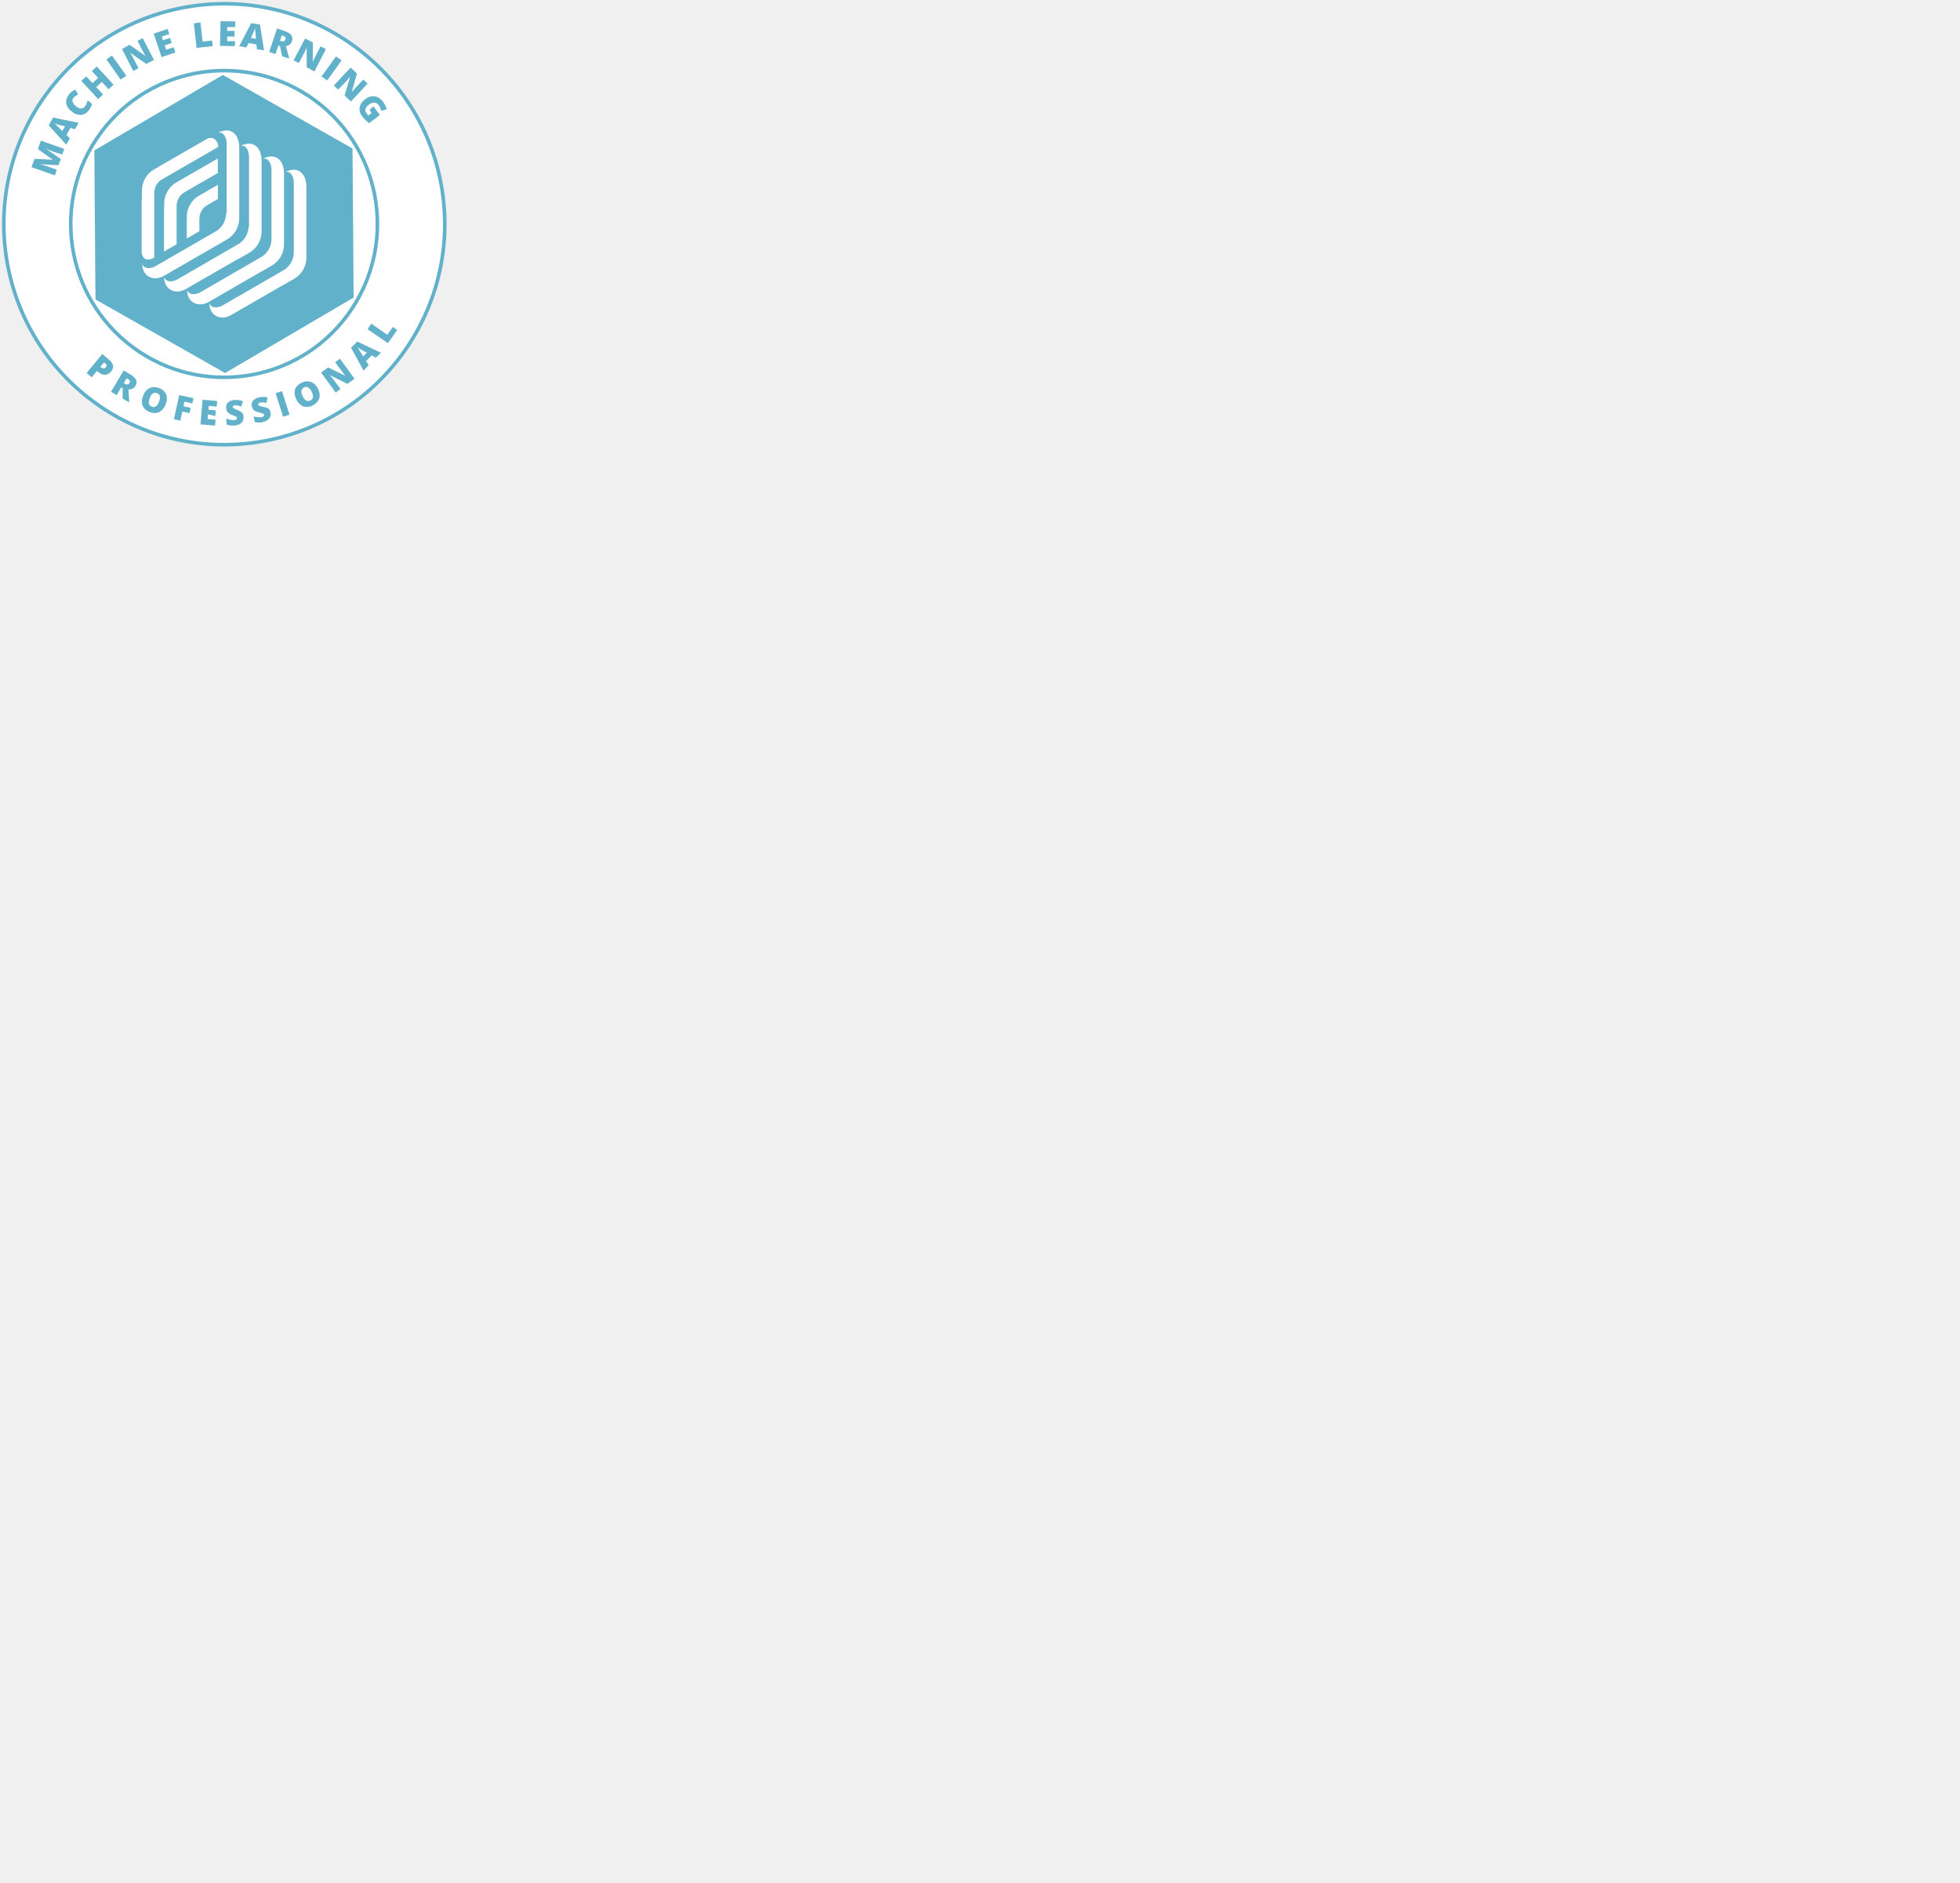
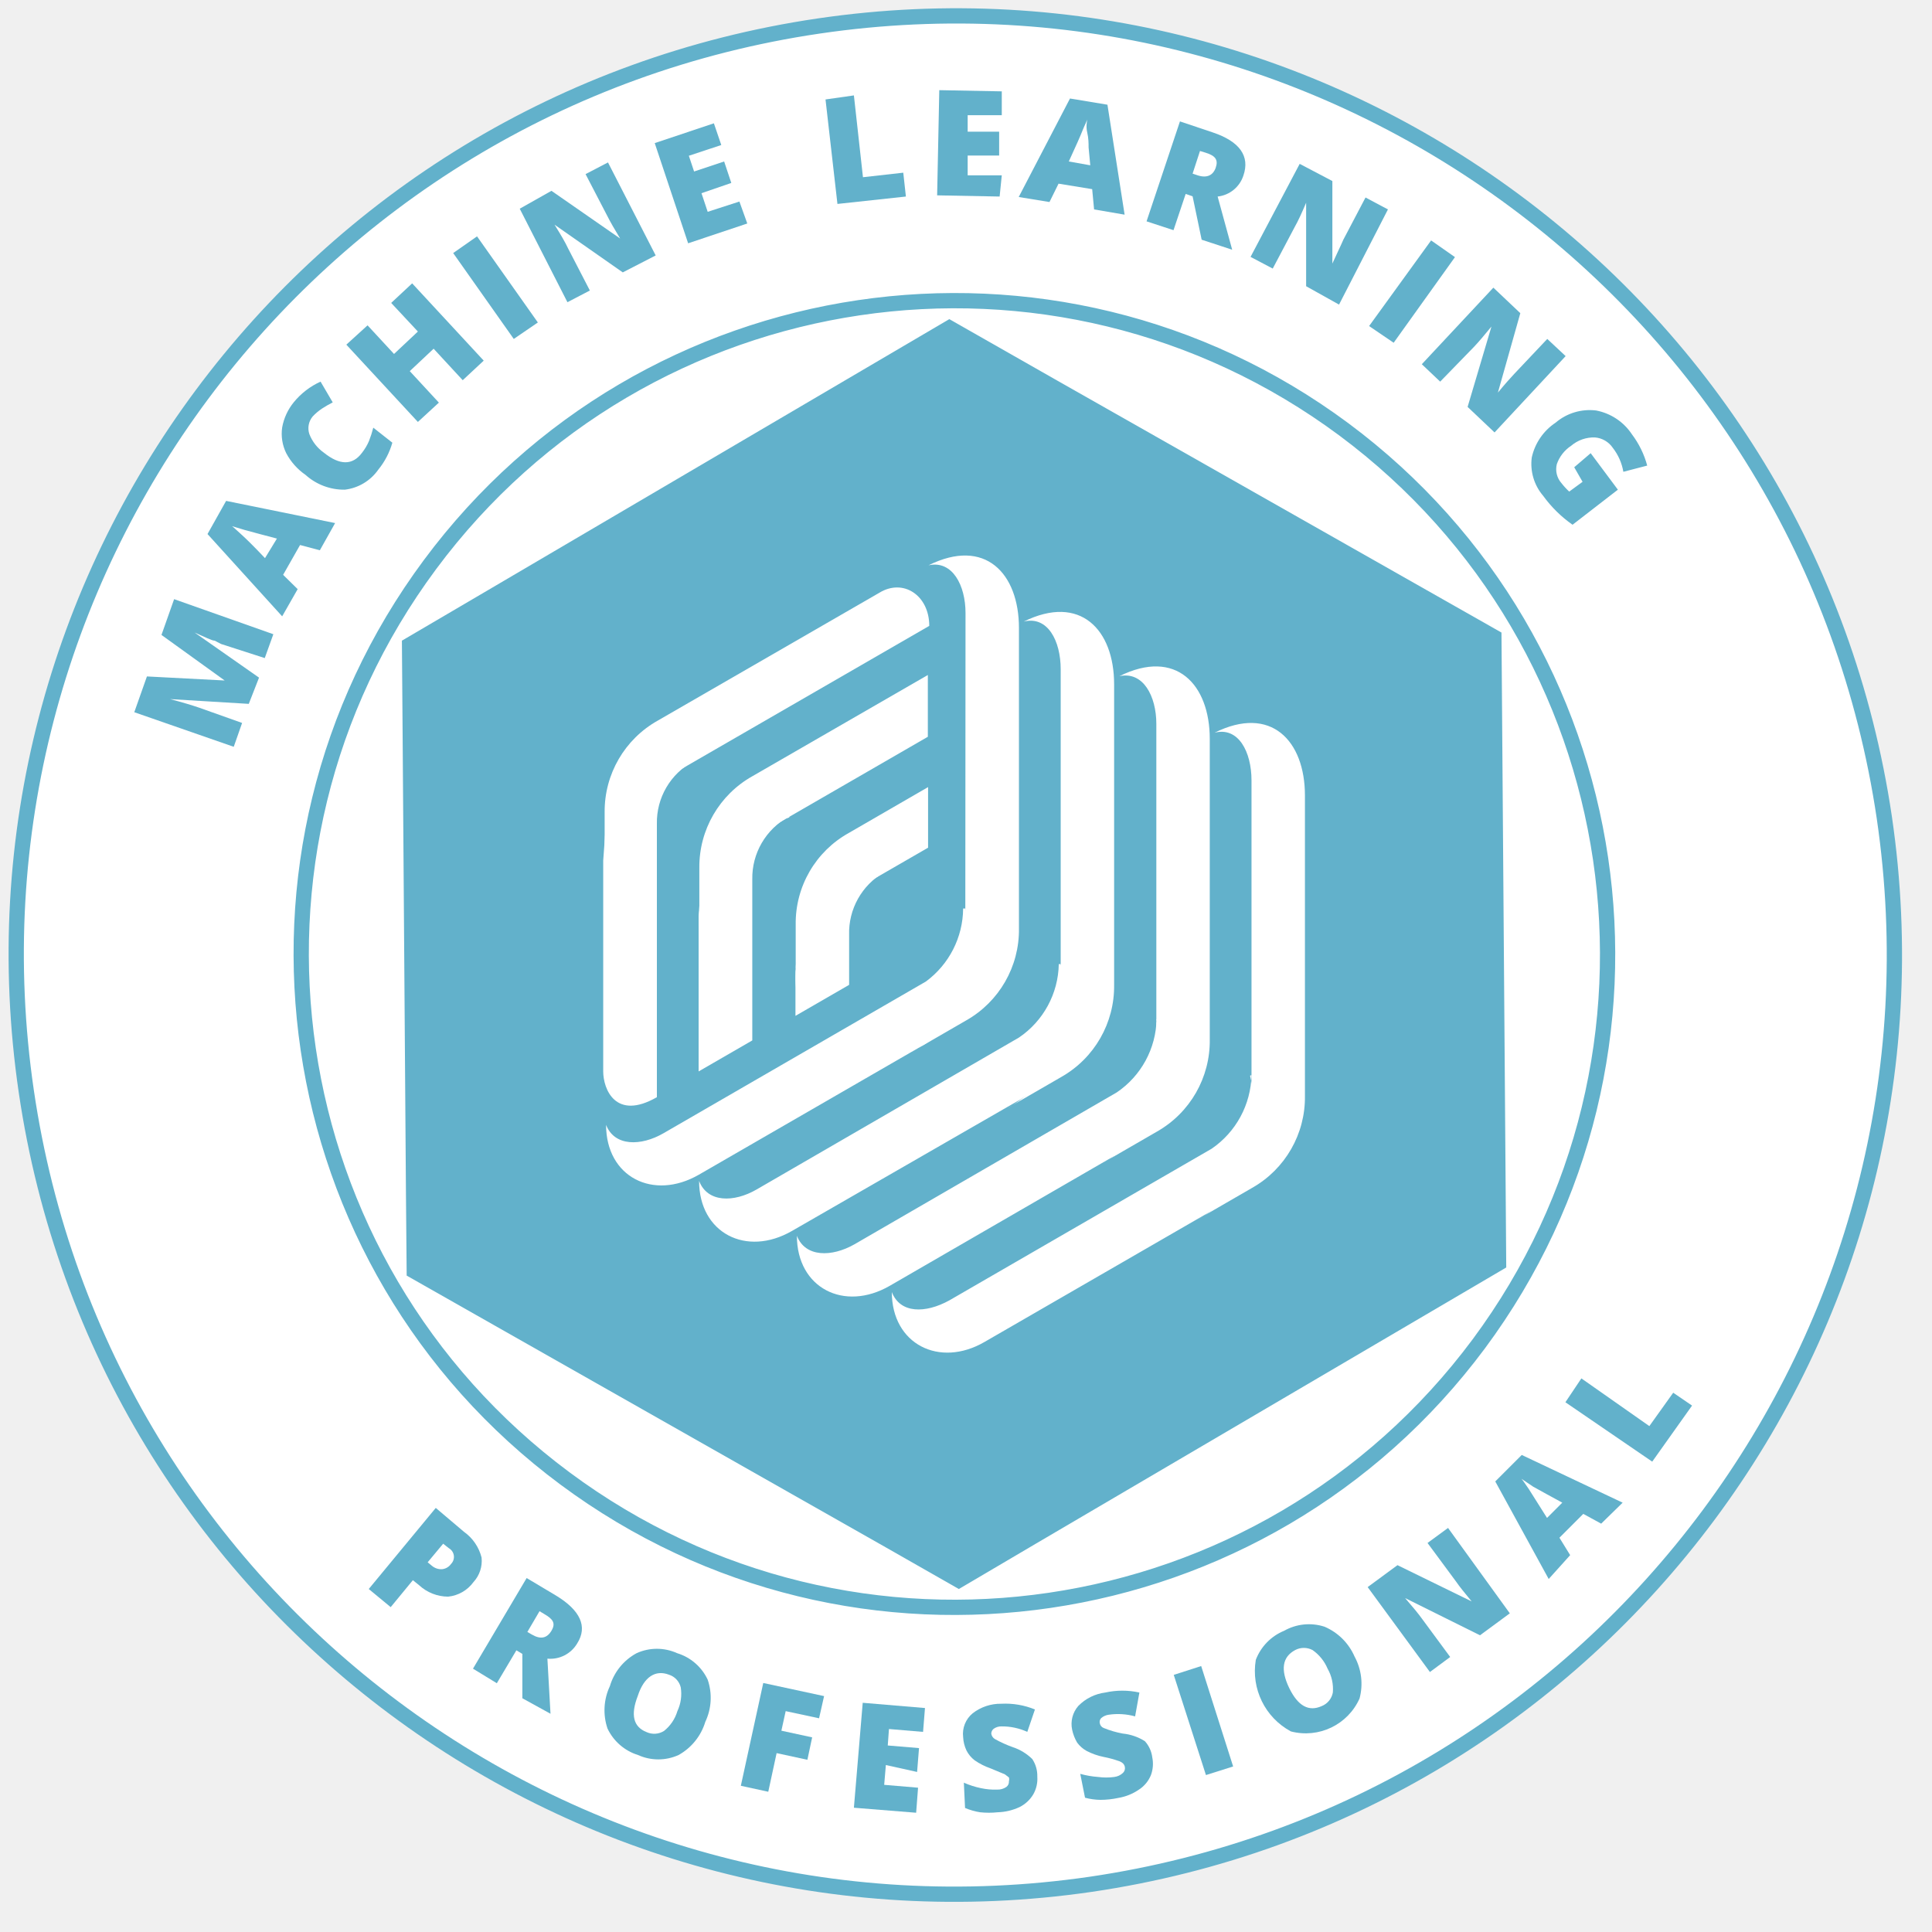
- <svg xmlns="http://www.w3.org/2000/svg" xmlns:ns1="http://openbadges.org" viewBox="0 0 350 336.24">
+ <svg xmlns="http://www.w3.org/2000/svg" xmlns:ns1="http://openbadges.org" width="132" height="132" viewBox="0 0 81 81">
+   <rect id="backgroundrect" width="100%" height="100%" x="0" y="0" fill="none" stroke="none" class="" style="" />
  <ns1:assertion verify="https://s3.amazonaws.com/rapidminer.badges/Assertions/88070ffc-205e-45d0-81d0-42ead804cc85.json">
        
        {
          "uid":"88070ffc-205e-45d0-81d0-42ead804cc85",
          "recipient":
            {
              "type":"email",
              "identity":"sha256$47b2a9210009aafbea20044b0672929e8d158c583b807bf7a2bd08d5a3840f8c",
              "hashed":true
              },
              "issuedOn":"2021-02-27T20:07:02.850Z",
              "badge":"https://s3.amazonaws.com/rapidminer.badges/Badges/rapidminer-ML1-badge.json",
              "verify":
                {
                  "type":"hosted",
                  "url":"https://s3.amazonaws.com/rapidminer.badges/Assertions/88070ffc-205e-45d0-81d0-42ead804cc85.json"
                  }
          }
        
    </ns1:assertion>
  <defs>
    <style>.cls-1,.cls-2,.cls-4{fill:#fff;}.cls-2{stroke:#62b1cb;stroke-miterlimit:10;stroke-width:0.64px;}.cls-3{fill:#62b1cb;}.cls-4{fill-rule:evenodd;}</style>
  </defs>
  <circle class="cls-1" cx="40.64" cy="39.25" r="33.35" />
  <path class="cls-2" d="M79,34.27A39.37,39.37,0,1,0,45.73,79,39.42,39.42,0,0,0,79,34.27ZM62,56.34A27.39,27.39,0,1,1,56.34,18,27.42,27.42,0,0,1,62,56.34Z" />
  <path class="cls-3" d="M10.43,29.51l-3.3-.2v0c.53.14.93.26,1.22.36l1.8.64-.35,1L5.63,29.86l.53-1.5,3.26.17v0L6.77,26.62l.53-1.5,4.16,1.47-.36,1L9.27,27,9,26.86c-.12,0-.4-.15-.84-.34v0l2.7,1.89Z" />
  <path class="cls-3" d="M13.41,23.07l-.83-.22-.71,1.25.61.6-.65,1.14L8.7,22.39,9.48,21l4.57.93Zm-1.8-.49-.72-.19-.63-.17-.53-.16c.08.06.2.18.38.34s.53.5,1,1Z" />
  <path class="cls-3" d="M13.11,17.46a.77.77,0,0,0-.14.74,1.71,1.71,0,0,0,.61.78c.66.53,1.2.54,1.6,0a2.18,2.18,0,0,0,.29-.49,4.59,4.59,0,0,0,.18-.56l.8.63a3.15,3.15,0,0,1-.59,1.13,2,2,0,0,1-1.4.84,2.41,2.41,0,0,1-1.65-.62A2.56,2.56,0,0,1,12,19a1.85,1.85,0,0,1-.17-1.08,2.32,2.32,0,0,1,.49-1.06A3.1,3.1,0,0,1,13.44,16l.51.87a4.83,4.83,0,0,0-.45.26A2.19,2.19,0,0,0,13.11,17.46Z" />
  <path class="cls-3" d="M20.28,15.12l-.88.82-1.22-1.32-1,.94,1.22,1.32-.88.81-3-3.24.89-.81,1.11,1.2,1-.94L16.4,12.7l.88-.82Z" />
  <path class="cls-3" d="M21.54,14.21,19,10.61l1-.7,2.55,3.61Z" />
  <path class="cls-3" d="M27.49,10.71l-1.38.71-2.86-2h0c.26.42.45.74.57,1l.91,1.76-.94.49-2-3.92L23.12,8,26,10h0c-.23-.38-.41-.69-.53-.93l-.92-1.77.94-.49Z" />
  <path class="cls-3" d="M31.33,9.37l-2.48.83L27.45,6l2.48-.83.31.91-1.36.45.22.66,1.26-.42.3.9-1.25.43.26.78L31,8.45Z" />
  <path class="cls-3" d="M35.11,8.55l-.5-4.38L35.8,4l.38,3.43,1.69-.19.11,1Z" />
  <path class="cls-3" d="M41.91,8.24l-2.62-.05.09-4.41L42,3.83l0,1-1.43,0v.69l1.32,0,0,1-1.32,0,0,.83,1.43,0Z" />
  <path class="cls-3" d="M45.87,8.78l-.08-.85L44.38,7.7,44,8.47l-1.29-.21,2.15-4.13,1.57.26L47.15,9Zm-.16-1.85-.07-.75c0-.17,0-.38-.06-.64s0-.45,0-.56c0,.09-.1.25-.19.48s-.28.66-.58,1.31Z" />
  <path class="cls-3" d="M49.71,8.13,49.2,9.65l-1.13-.37,1.4-4.19,1.37.46c1.14.38,1.57,1,1.29,1.81a1.28,1.28,0,0,1-1.08.88l.61,2.23-1.28-.42L50,8.23ZM50,7.28l.21.07c.39.13.65,0,.76-.32s0-.5-.43-.63l-.23-.07Z" />
  <path class="cls-3" d="M56.14,12.77,54.76,12l0-3.5h0c-.19.45-.35.79-.47,1l-.93,1.76-.93-.49,2.06-3.9,1.37.72v3.46h0c.18-.4.34-.72.46-1l.93-1.77.94.5Z" />
  <path class="cls-3" d="M57.4,13.67,60,10.08l1,.7-2.57,3.59Z" />
  <path class="cls-3" d="M62.66,18.13l-1.13-1.07,1-3.37h0c-.31.38-.55.66-.73.85L60.38,16l-.77-.73,3-3.21,1.13,1.07-.94,3.33h0c.28-.34.52-.61.7-.8l1.37-1.45.77.72Z" />
  <path class="cls-3" d="M66.69,19l1.14,1.53L65.93,22a5.21,5.21,0,0,1-1.23-1.21,2.06,2.06,0,0,1-.48-1.61,2.36,2.36,0,0,1,1-1.46,2.2,2.2,0,0,1,1.7-.51,2.32,2.32,0,0,1,1.5,1,3.81,3.81,0,0,1,.64,1.31l-1,.26a2.24,2.24,0,0,0-.44-1,1,1,0,0,0-.75-.44,1.46,1.46,0,0,0-1,.35,1.52,1.52,0,0,0-.6.77.88.88,0,0,0,.19.79,2.94,2.94,0,0,0,.33.36l.56-.41L66,19.59Z" />
  <path class="cls-3" d="M19.85,66.33a1.5,1.5,0,0,1-1.06.61,1.8,1.8,0,0,1-1.22-.48l-.26-.21-.93,1.13-.92-.76,2.81-3.4,1.18,1a1.89,1.89,0,0,1,.74,1.08A1.31,1.31,0,0,1,19.85,66.33Zm-1.92-.83.17.14a.61.61,0,0,0,.43.15.53.53,0,0,0,.38-.22.42.42,0,0,0-.09-.66l-.24-.19Z" />
  <path class="cls-3" d="M21.65,69.19l-.82,1.38-1-.61,2.25-3.8,1.24.74c1,.61,1.33,1.29.88,2a1.31,1.31,0,0,1-1.25.64l.13,2.31L21.9,71.2V69.34Zm.46-.77.19.11c.36.21.63.16.82-.16s.06-.49-.3-.7l-.2-.12Z" />
  <path class="cls-3" d="M29.57,72.19a2.38,2.38,0,0,1-1.12,1.39,2.06,2.06,0,0,1-1.7,0,2.11,2.11,0,0,1-1.28-1.11,2.38,2.38,0,0,1,.1-1.78,2.32,2.32,0,0,1,1.12-1.38,2.06,2.06,0,0,1,1.7,0,2.09,2.09,0,0,1,1.28,1.11A2.35,2.35,0,0,1,29.57,72.19ZM26.74,71.1c-.31.8-.19,1.3.37,1.52a.77.77,0,0,0,.73-.05,1.67,1.67,0,0,0,.56-.83,1.71,1.71,0,0,0,.14-1,.74.74,0,0,0-.5-.53C27.48,70,27,70.3,26.74,71.1Z" />
  <path class="cls-3" d="M32.21,75.12l-1.15-.25L32,70.56l2.55.55-.21.93-1.4-.3-.18.82,1.29.28-.2.94-1.29-.28Z" />
  <path class="cls-3" d="M38.41,76l-2.61-.21.37-4.4,2.61.22-.08,1-1.43-.12-.05.69,1.31.11-.08,1L37.14,74l-.07.83,1.42.12Z" />
  <path class="cls-3" d="M43.49,74.49a1.31,1.31,0,0,1-.17.74,1.39,1.39,0,0,1-.57.53,2.31,2.31,0,0,1-.92.22,3.47,3.47,0,0,1-.74,0,2.75,2.75,0,0,1-.63-.18l-.05-1.06a3.56,3.56,0,0,0,.72.23,2.77,2.77,0,0,0,.68.06.64.64,0,0,0,.38-.11.27.27,0,0,0,.11-.24.3.3,0,0,0,0-.16l-.17-.13-.6-.25a2.74,2.74,0,0,1-.67-.34,1.21,1.21,0,0,1-.34-.41,1.48,1.48,0,0,1-.14-.56,1.12,1.12,0,0,1,.4-1,1.91,1.91,0,0,1,1.2-.4,3.28,3.28,0,0,1,1.41.24l-.32.94a2.53,2.53,0,0,0-1.08-.23.54.54,0,0,0-.33.1.26.26,0,0,0-.1.21.32.32,0,0,0,.15.22,5,5,0,0,0,.75.34,2.1,2.1,0,0,1,.82.5A1.28,1.28,0,0,1,43.49,74.49Z" />
  <path class="cls-3" d="M48.31,73.68a1.35,1.35,0,0,1-.06.75,1.31,1.31,0,0,1-.5.6,2.15,2.15,0,0,1-.87.35,3.6,3.6,0,0,1-.74.08,2.6,2.6,0,0,1-.65-.09l-.2-1a3.8,3.8,0,0,0,.75.13,2.49,2.49,0,0,0,.68,0,.64.64,0,0,0,.36-.17.27.27,0,0,0,.08-.25.28.28,0,0,0-.08-.15.5.5,0,0,0-.18-.1,4.44,4.44,0,0,0-.63-.17,2.71,2.71,0,0,1-.71-.25,1.23,1.23,0,0,1-.4-.35,1.79,1.79,0,0,1-.21-.54,1.15,1.15,0,0,1,.26-1,1.92,1.92,0,0,1,1.13-.56,3.31,3.31,0,0,1,1.43,0l-.18,1a2.69,2.69,0,0,0-1.1-.07.6.6,0,0,0-.32.14.23.23,0,0,0-.06.22.26.26,0,0,0,.17.2,4.06,4.06,0,0,0,.79.23A2.13,2.13,0,0,1,48,73,1.24,1.24,0,0,1,48.31,73.68Z" />
  <path class="cls-3" d="M50.56,74.42l-1.35-4.2,1.15-.37,1.34,4.21Z" />
  <path class="cls-3" d="M56.79,69.45A2.39,2.39,0,0,1,57,71.21a2.47,2.47,0,0,1-2.88,1.38,2.87,2.87,0,0,1-1.47-3,2.14,2.14,0,0,1,1.19-1.22,2.11,2.11,0,0,1,1.69-.17A2.4,2.4,0,0,1,56.79,69.45Zm-2.74,1.32c.37.76.82,1,1.36.76a.76.76,0,0,0,.47-.57,1.72,1.72,0,0,0-.22-1,1.8,1.8,0,0,0-.63-.78.78.78,0,0,0-.73,0C53.76,69.47,53.68,70,54.05,70.77Z" />
  <path class="cls-3" d="M63.3,67.64l-1.25.92L58.91,67h0c.32.37.56.66.71.87l1.18,1.6-.85.63-2.61-3.56,1.25-.92,3.11,1.52h0c-.28-.34-.51-.62-.66-.84l-1.19-1.61.86-.63Z" />
  <path class="cls-3" d="M67.13,63.88l-.75-.41-1,1,.45.73-.9,1-2.24-4.09L63.8,61l4.23,2ZM65.5,63l-.66-.36-.56-.31L63.79,62c.07.08.16.22.3.42l.77,1.22Z" />
  <path class="cls-3" d="M69.27,61.28l-3.64-2.49.67-1,2.85,2,1-1.4.79.54Z" />
  <polygon class="cls-3" points="63.15 53.14 43.41 64.73 40.2 66.62 37.13 64.87 19.94 55.12 17.05 53.48 17.02 50.07 16.88 30.79 16.85 26.86 20.48 24.73 35.51 15.9 39.8 13.38 44.35 15.97 62.95 26.52 63.15 53.14" />
  <path class="cls-4" d="M29.07,31.92a2.91,2.91,0,0,0-1.53,2.62V46c-1.74,1-2.25-.35-2.25-1.08V36.08l.11-1.52,1.23-1.92,2.44-.72Zm4,2.32a2.93,2.93,0,0,0-1.53,2.63v6.75l-2.25,1.3V38.41l.11-1.52L30.66,35l2.44-.73Zm4,2.33A2.93,2.93,0,0,0,35.6,39.2v2.09l-2.25,1.3V40.73l.11-1.52,1.23-1.92Z" />
  <path class="cls-4" d="M52.47,45.07a3.84,3.84,0,0,1-1.67,3.09l-11,6.36c-1,.55-2.06.56-2.41-.35,0,2.19,2,3.19,3.89,2.09l9.49-5.48L52,49.93l1-2c-.2-.83-.39-2-.59-2.83Zm-4-2.32c.2.82.39,2,.59,2.82l-1,2-1.27.85-9.49,5.49c-1.91,1.1-3.89.09-3.89-2.1.35.91,1.46.9,2.41.36l11-6.37a3.8,3.8,0,0,0,1.67-3.08Zm-4-2.33c.2.83.39,2,.59,2.82l-1,2-1.27.85L33.2,51.61c-1.91,1.1-3.89.09-3.89-2.1.35.92,1.46.91,2.41.36l11-6.37a3.8,3.8,0,0,0,1.67-3.08Zm-4-2.33c.2.83.39,2,.59,2.83l-1,2-1.27.85-9.49,5.48c-1.91,1.1-3.89.1-3.89-2.09.35.91,1.46.9,2.41.35l11-6.36A3.84,3.84,0,0,0,40.38,38.09Z" />
  <path class="cls-4" d="M35.6,37.45l3.31-1.91V33l-3.32,1.92a4.33,4.33,0,0,0-2.23,3.84v2.65a3.88,3.88,0,0,1,2.25-3.91Zm-4-2.32A3.74,3.74,0,0,0,29.32,39V36.38a4.36,4.36,0,0,1,2.23-3.84l7.35-4.24v2.59l-7.34,4.24Zm-4-2.33a4.36,4.36,0,0,0-2.25,3.91V34.05a4.36,4.36,0,0,1,2.23-3.84l9.29-5.36c1-.61,2.09.11,2.09,1.39Z" />
  <path class="cls-4" d="M52.47,47.19V32.72c0-1.2-.55-2.26-1.55-2,2.37-1.18,3.79.34,3.79,2.63,0,4.11,0,8.48,0,12.6a4.36,4.36,0,0,1-2.21,3.85l-2.3,1.33a4.24,4.24,0,0,0,2.26-3.9Zm-4-2.32a4.26,4.26,0,0,1-2.26,3.9l2.3-1.33a4.37,4.37,0,0,0,2.21-3.86c0-4.11,0-8.49,0-12.6,0-2.29-1.42-3.81-3.79-2.63,1-.22,1.55.84,1.55,2V44.87Zm-4-2.33V28.06c0-1.2-.55-2.25-1.55-2,2.37-1.17,3.79.34,3.79,2.63,0,4.11,0,8.49,0,12.6a4.37,4.37,0,0,1-2.21,3.86l-2.3,1.33a4.25,4.25,0,0,0,2.26-3.9Zm-4-2.33a4.24,4.24,0,0,1-2.26,3.9l2.3-1.33a4.36,4.36,0,0,0,2.21-3.85c0-4.12,0-8.49,0-12.6,0-2.29-1.42-3.81-3.79-2.63,1-.22,1.55.84,1.55,2Z" />
</svg>
